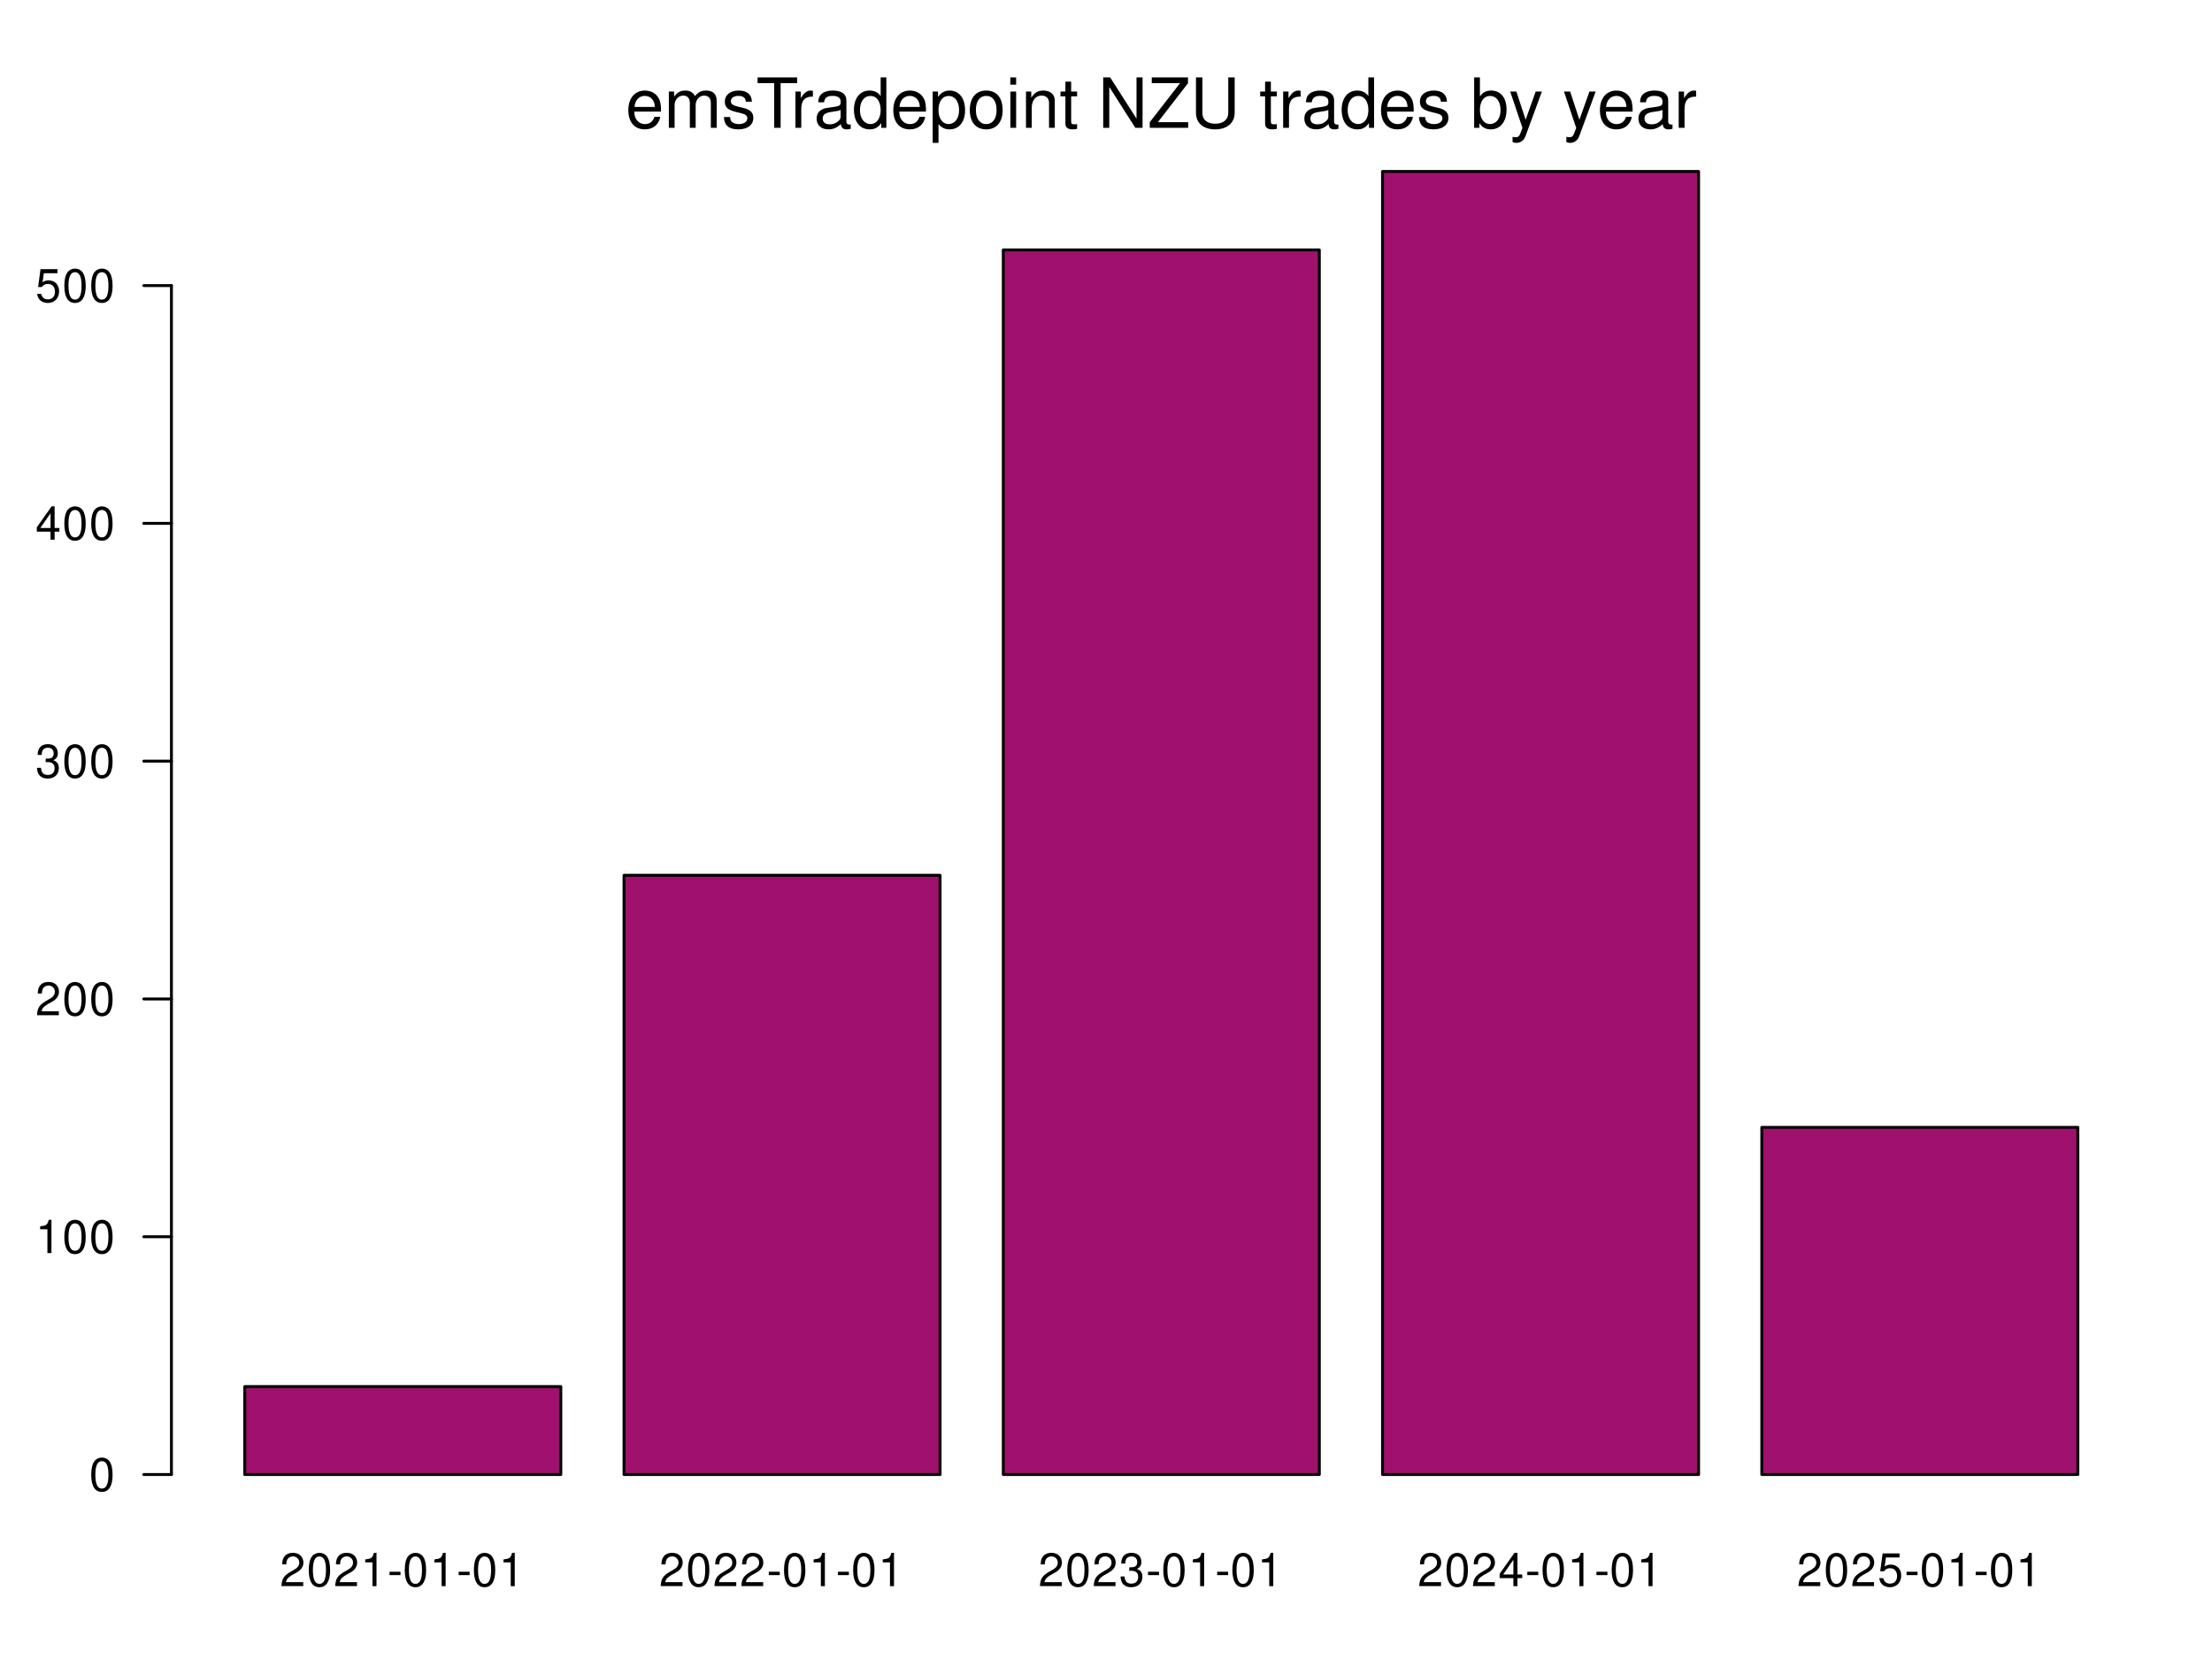
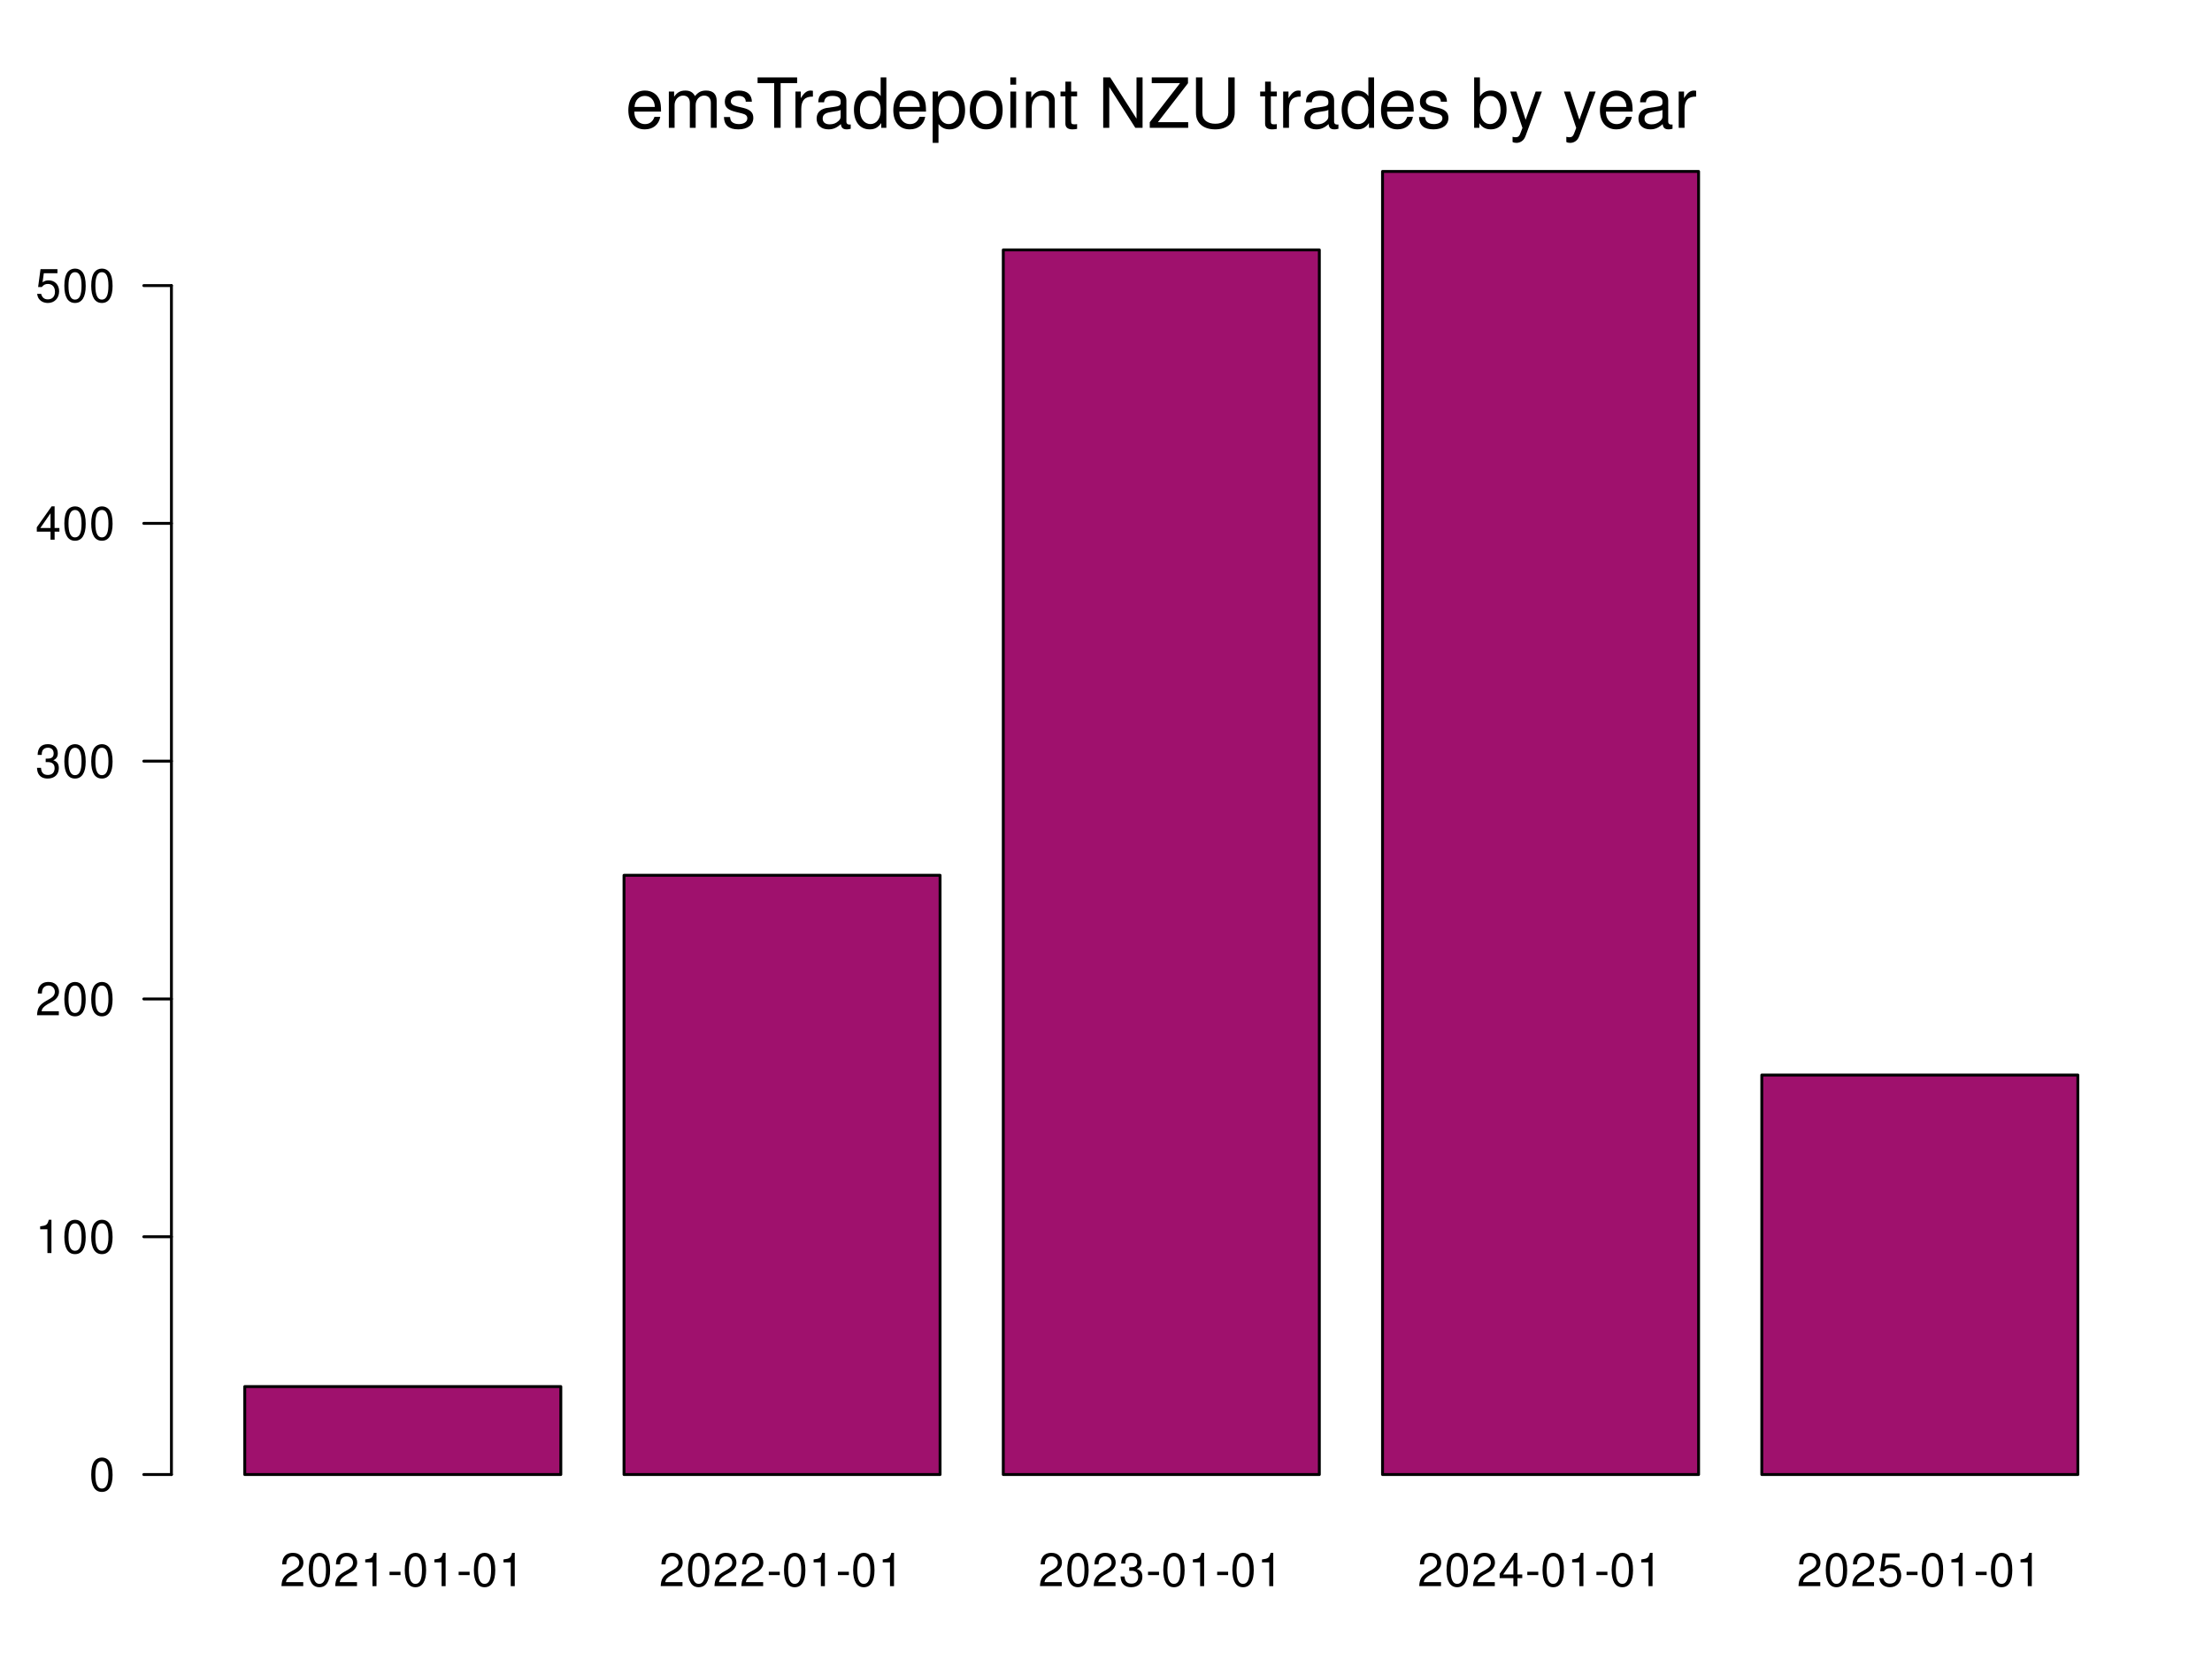
<svg xmlns="http://www.w3.org/2000/svg" xmlns:xlink="http://www.w3.org/1999/xlink" width="576pt" height="432pt" viewBox="0 0 576 432" version="1.1">
  <defs>
    <g>
      <symbol overflow="visible" id="glyph0-0">
        <path style="stroke:none;" d="" />
      </symbol>
      <symbol overflow="visible" id="glyph0-1">
        <path style="stroke:none;" d="M 6.078 -1.047 L 1.594 -1.047 C 1.703 -1.766 2.094 -2.219 3.125 -2.859 L 4.328 -3.531 C 5.516 -4.188 6.125 -5.078 6.125 -6.141 C 6.125 -6.859 5.844 -7.531 5.344 -8 C 4.844 -8.453 4.219 -8.672 3.406 -8.672 C 2.328 -8.672 1.531 -8.297 1.062 -7.547 C 0.75 -7.094 0.625 -6.547 0.594 -5.672 L 1.656 -5.672 C 1.688 -6.266 1.766 -6.609 1.906 -6.906 C 2.188 -7.422 2.734 -7.75 3.375 -7.75 C 4.328 -7.75 5.047 -7.062 5.047 -6.125 C 5.047 -5.422 4.656 -4.828 3.906 -4.391 L 2.797 -3.75 C 1.016 -2.719 0.5 -1.906 0.406 -0.016 L 6.078 -0.016 Z M 6.078 -1.047 " />
      </symbol>
      <symbol overflow="visible" id="glyph0-2">
        <path style="stroke:none;" d="M 3.297 -8.672 C 2.516 -8.672 1.781 -8.312 1.344 -7.734 C 0.797 -6.953 0.516 -5.812 0.516 -4.203 C 0.516 -1.266 1.469 0.281 3.297 0.281 C 5.094 0.281 6.078 -1.266 6.078 -4.125 C 6.078 -5.812 5.812 -6.938 5.25 -7.734 C 4.812 -8.328 4.109 -8.672 3.297 -8.672 Z M 3.297 -7.734 C 4.438 -7.734 5 -6.578 5 -4.219 C 5 -1.75 4.453 -0.594 3.281 -0.594 C 2.156 -0.594 1.594 -1.797 1.594 -4.188 C 1.594 -6.578 2.156 -7.734 3.297 -7.734 Z M 3.297 -7.734 " />
      </symbol>
      <symbol overflow="visible" id="glyph0-3">
        <path style="stroke:none;" d="M 3.109 -6.188 L 3.109 0 L 4.156 0 L 4.156 -8.672 L 3.469 -8.672 C 3.094 -7.344 2.859 -7.156 1.219 -6.953 L 1.219 -6.188 Z M 3.109 -6.188 " />
      </symbol>
      <symbol overflow="visible" id="glyph0-4">
        <path style="stroke:none;" d="M 3.406 -3.75 L 0.547 -3.75 L 0.547 -2.875 L 3.406 -2.875 Z M 3.406 -3.75 " />
      </symbol>
      <symbol overflow="visible" id="glyph0-5">
        <path style="stroke:none;" d="M 2.656 -4 L 3.234 -4 C 4.375 -4 4.984 -3.453 4.984 -2.406 C 4.984 -1.312 4.328 -0.656 3.234 -0.656 C 2.078 -0.656 1.516 -1.25 1.438 -2.516 L 0.391 -2.516 C 0.438 -1.828 0.547 -1.375 0.75 -0.984 C 1.203 -0.141 2.031 0.281 3.188 0.281 C 4.938 0.281 6.078 -0.781 6.078 -2.422 C 6.078 -3.531 5.656 -4.125 4.625 -4.484 C 5.422 -4.812 5.812 -5.406 5.812 -6.281 C 5.812 -7.781 4.844 -8.672 3.234 -8.672 C 1.516 -8.672 0.594 -7.719 0.562 -5.875 L 1.625 -5.875 C 1.625 -6.406 1.688 -6.703 1.812 -6.969 C 2.047 -7.469 2.578 -7.75 3.234 -7.75 C 4.172 -7.75 4.734 -7.188 4.734 -6.25 C 4.734 -5.641 4.531 -5.266 4.062 -5.062 C 3.766 -4.938 3.391 -4.891 2.656 -4.891 Z M 2.656 -4 " />
      </symbol>
      <symbol overflow="visible" id="glyph0-6">
        <path style="stroke:none;" d="M 3.922 -2.094 L 3.922 0 L 4.984 0 L 4.984 -2.094 L 6.234 -2.094 L 6.234 -3.047 L 4.984 -3.047 L 4.984 -8.672 L 4.203 -8.672 L 0.344 -3.219 L 0.344 -2.094 Z M 3.922 -3.047 L 1.266 -3.047 L 3.922 -6.875 Z M 3.922 -3.047 " />
      </symbol>
      <symbol overflow="visible" id="glyph0-7">
        <path style="stroke:none;" d="M 5.719 -8.516 L 1.312 -8.516 L 0.688 -3.875 L 1.656 -3.875 C 2.141 -4.469 2.562 -4.672 3.234 -4.672 C 4.375 -4.672 5.078 -3.891 5.078 -2.625 C 5.078 -1.406 4.375 -0.656 3.219 -0.656 C 2.297 -0.656 1.734 -1.125 1.469 -2.094 L 0.422 -2.094 C 0.562 -1.391 0.688 -1.062 0.938 -0.75 C 1.422 -0.094 2.281 0.281 3.234 0.281 C 4.953 0.281 6.156 -0.969 6.156 -2.766 C 6.156 -4.453 5.047 -5.609 3.406 -5.609 C 2.812 -5.609 2.328 -5.453 1.844 -5.094 L 2.172 -7.469 L 5.719 -7.469 Z M 5.719 -8.516 " />
      </symbol>
      <symbol overflow="visible" id="glyph1-0">
        <path style="stroke:none;" d="" />
      </symbol>
      <symbol overflow="visible" id="glyph1-1">
        <path style="stroke:none;" d="M 9.234 -4.219 C 9.234 -5.656 9.125 -6.516 8.859 -7.219 C 8.25 -8.766 6.797 -9.703 5.047 -9.703 C 2.406 -9.703 0.719 -7.703 0.719 -4.594 C 0.719 -1.469 2.344 0.406 5 0.406 C 7.156 0.406 8.656 -0.812 9.031 -2.859 L 7.531 -2.859 C 7.109 -1.625 6.266 -0.969 5.062 -0.969 C 4.109 -0.969 3.297 -1.406 2.797 -2.203 C 2.438 -2.734 2.297 -3.281 2.281 -4.219 Z M 2.328 -5.438 C 2.453 -7.188 3.516 -8.312 5.016 -8.312 C 6.547 -8.312 7.609 -7.125 7.609 -5.438 Z M 2.328 -5.438 " />
      </symbol>
      <symbol overflow="visible" id="glyph1-2">
        <path style="stroke:none;" d="M 1.266 -9.438 L 1.266 0 L 2.766 0 L 2.766 -5.922 C 2.766 -7.297 3.766 -8.391 4.984 -8.391 C 6.109 -8.391 6.734 -7.703 6.734 -6.5 L 6.734 0 L 8.25 0 L 8.25 -5.922 C 8.25 -7.297 9.234 -8.391 10.453 -8.391 C 11.562 -8.391 12.203 -7.688 12.203 -6.5 L 12.203 0 L 13.719 0 L 13.719 -7.078 C 13.719 -8.766 12.75 -9.703 10.984 -9.703 C 9.719 -9.703 8.969 -9.328 8.078 -8.266 C 7.531 -9.266 6.766 -9.703 5.547 -9.703 C 4.281 -9.703 3.438 -9.234 2.641 -8.094 L 2.641 -9.438 Z M 1.266 -9.438 " />
      </symbol>
      <symbol overflow="visible" id="glyph1-3">
        <path style="stroke:none;" d="M 7.891 -6.797 C 7.859 -8.656 6.641 -9.703 4.469 -9.703 C 2.266 -9.703 0.844 -8.562 0.844 -6.828 C 0.844 -5.344 1.609 -4.641 3.828 -4.109 L 5.234 -3.766 C 6.281 -3.516 6.703 -3.125 6.703 -2.469 C 6.703 -1.562 5.812 -0.969 4.5 -0.969 C 3.688 -0.969 3 -1.203 2.625 -1.609 C 2.391 -1.875 2.281 -2.141 2.203 -2.812 L 0.609 -2.812 C 0.688 -0.625 1.906 0.406 4.375 0.406 C 6.75 0.406 8.266 -0.75 8.266 -2.578 C 8.266 -3.984 7.469 -4.75 5.594 -5.203 L 4.156 -5.547 C 2.938 -5.828 2.406 -6.234 2.406 -6.891 C 2.406 -7.781 3.188 -8.312 4.406 -8.312 C 5.609 -8.312 6.266 -7.797 6.297 -6.797 Z M 7.891 -6.797 " />
      </symbol>
      <symbol overflow="visible" id="glyph1-4">
        <path style="stroke:none;" d="M 6.375 -11.641 L 10.672 -11.641 L 10.672 -13.125 L 0.375 -13.125 L 0.375 -11.641 L 4.703 -11.641 L 4.703 0 L 6.375 0 Z M 6.375 -11.641 " />
      </symbol>
      <symbol overflow="visible" id="glyph1-5">
        <path style="stroke:none;" d="M 1.234 -9.438 L 1.234 0 L 2.75 0 L 2.75 -4.891 C 2.766 -7.156 3.703 -8.172 5.781 -8.125 L 5.781 -9.641 C 5.531 -9.688 5.375 -9.703 5.203 -9.703 C 4.234 -9.703 3.484 -9.125 2.625 -7.719 L 2.625 -9.438 Z M 1.234 -9.438 " />
      </symbol>
      <symbol overflow="visible" id="glyph1-6">
        <path style="stroke:none;" d="M 9.625 -0.875 C 9.469 -0.844 9.391 -0.844 9.312 -0.844 C 8.781 -0.844 8.5 -1.109 8.5 -1.578 L 8.5 -7.125 C 8.5 -8.797 7.266 -9.703 4.953 -9.703 C 3.562 -9.703 2.469 -9.312 1.812 -8.609 C 1.391 -8.125 1.203 -7.578 1.172 -6.641 L 2.688 -6.641 C 2.812 -7.797 3.484 -8.312 4.891 -8.312 C 6.266 -8.312 7 -7.812 7 -6.906 L 7 -6.516 C 6.984 -5.875 6.656 -5.641 5.438 -5.469 C 3.312 -5.203 2.984 -5.125 2.406 -4.891 C 1.312 -4.422 0.75 -3.594 0.75 -2.375 C 0.75 -0.672 1.938 0.406 3.859 0.406 C 5.047 0.406 6 0 7.062 -0.969 C 7.156 0 7.625 0.406 8.609 0.406 C 8.922 0.406 9.125 0.375 9.625 0.25 Z M 7 -2.969 C 7 -2.469 6.859 -2.156 6.406 -1.75 C 5.797 -1.188 5.062 -0.906 4.172 -0.906 C 3 -0.906 2.328 -1.453 2.328 -2.406 C 2.328 -3.406 2.969 -3.906 4.594 -4.141 C 6.188 -4.359 6.5 -4.422 7 -4.656 Z M 7 -2.969 " />
      </symbol>
      <symbol overflow="visible" id="glyph1-7">
        <path style="stroke:none;" d="M 8.906 -13.125 L 7.422 -13.125 L 7.422 -8.25 C 6.781 -9.203 5.781 -9.703 4.516 -9.703 C 2.062 -9.703 0.469 -7.734 0.469 -4.734 C 0.469 -1.547 2.016 0.406 4.578 0.406 C 5.875 0.406 6.766 -0.078 7.578 -1.234 L 7.578 0 L 8.906 0 Z M 4.766 -8.297 C 6.391 -8.297 7.422 -6.875 7.422 -4.609 C 7.422 -2.438 6.375 -0.984 4.781 -0.984 C 3.125 -0.984 2.031 -2.453 2.031 -4.641 C 2.031 -6.844 3.125 -8.297 4.766 -8.297 Z M 4.766 -8.297 " />
      </symbol>
      <symbol overflow="visible" id="glyph1-8">
        <path style="stroke:none;" d="M 0.969 3.922 L 2.484 3.922 L 2.484 -0.984 C 3.281 -0.016 4.156 0.406 5.375 0.406 C 7.828 0.406 9.406 -1.547 9.406 -4.547 C 9.406 -7.719 7.859 -9.703 5.359 -9.703 C 4.094 -9.703 3.062 -9.125 2.359 -8.016 L 2.359 -9.438 L 0.969 -9.438 Z M 5.109 -8.297 C 6.766 -8.297 7.844 -6.844 7.844 -4.594 C 7.844 -2.453 6.75 -0.984 5.109 -0.984 C 3.516 -0.984 2.484 -2.438 2.484 -4.641 C 2.484 -6.859 3.516 -8.297 5.109 -8.297 Z M 5.109 -8.297 " />
      </symbol>
      <symbol overflow="visible" id="glyph1-9">
        <path style="stroke:none;" d="M 4.891 -9.703 C 2.234 -9.703 0.641 -7.812 0.641 -4.641 C 0.641 -1.453 2.234 0.406 4.906 0.406 C 7.578 0.406 9.188 -1.469 9.188 -4.578 C 9.188 -7.844 7.625 -9.703 4.891 -9.703 Z M 4.906 -8.312 C 6.609 -8.312 7.609 -6.938 7.609 -4.594 C 7.609 -2.359 6.562 -0.969 4.906 -0.969 C 3.234 -0.969 2.219 -2.359 2.219 -4.641 C 2.219 -6.938 3.234 -8.312 4.906 -8.312 Z M 4.906 -8.312 " />
      </symbol>
      <symbol overflow="visible" id="glyph1-10">
        <path style="stroke:none;" d="M 2.703 -9.438 L 1.203 -9.438 L 1.203 0 L 2.703 0 Z M 2.703 -13.125 L 1.188 -13.125 L 1.188 -11.234 L 2.703 -11.234 Z M 2.703 -13.125 " />
      </symbol>
      <symbol overflow="visible" id="glyph1-11">
        <path style="stroke:none;" d="M 1.266 -9.438 L 1.266 0 L 2.766 0 L 2.766 -5.203 C 2.766 -7.125 3.781 -8.391 5.328 -8.391 C 6.516 -8.391 7.266 -7.672 7.266 -6.531 L 7.266 0 L 8.766 0 L 8.766 -7.125 C 8.766 -8.688 7.594 -9.703 5.781 -9.703 C 4.375 -9.703 3.469 -9.156 2.641 -7.844 L 2.641 -9.438 Z M 1.266 -9.438 " />
      </symbol>
      <symbol overflow="visible" id="glyph1-12">
        <path style="stroke:none;" d="M 4.578 -9.438 L 3.031 -9.438 L 3.031 -12.031 L 1.531 -12.031 L 1.531 -9.438 L 0.25 -9.438 L 0.25 -8.203 L 1.531 -8.203 L 1.531 -1.078 C 1.531 -0.109 2.172 0.406 3.344 0.406 C 3.75 0.406 4.062 0.375 4.578 0.281 L 4.578 -0.969 C 4.359 -0.922 4.156 -0.906 3.859 -0.906 C 3.203 -0.906 3.031 -1.078 3.031 -1.75 L 3.031 -8.203 L 4.578 -8.203 Z M 4.578 -9.438 " />
      </symbol>
      <symbol overflow="visible" id="glyph1-13">
        <path style="stroke:none;" d="" />
      </symbol>
      <symbol overflow="visible" id="glyph1-14">
        <path style="stroke:none;" d="M 11.625 -13.125 L 10.047 -13.125 L 10.047 -2.391 L 3.188 -13.125 L 1.375 -13.125 L 1.375 0 L 2.953 0 L 2.953 -10.641 L 9.734 0 L 11.625 0 Z M 11.625 -13.125 " />
      </symbol>
      <symbol overflow="visible" id="glyph1-15">
        <path style="stroke:none;" d="M 10.453 -13.125 L 1.016 -13.125 L 1.016 -11.641 L 8.391 -11.641 L 0.5 -1.469 L 0.5 0 L 10.5 0 L 10.5 -1.469 L 2.609 -1.469 L 10.453 -11.609 Z M 10.453 -13.125 " />
      </symbol>
      <symbol overflow="visible" id="glyph1-16">
        <path style="stroke:none;" d="M 9.938 -13.125 L 9.938 -3.906 C 9.938 -2.141 8.656 -1.062 6.547 -1.062 C 5.578 -1.062 4.781 -1.297 4.156 -1.75 C 3.516 -2.25 3.203 -2.922 3.203 -3.906 L 3.203 -13.125 L 1.531 -13.125 L 1.531 -3.906 C 1.531 -1.234 3.438 0.406 6.547 0.406 C 9.625 0.406 11.609 -1.281 11.609 -3.906 L 11.609 -13.125 Z M 9.938 -13.125 " />
      </symbol>
      <symbol overflow="visible" id="glyph1-17">
        <path style="stroke:none;" d="M 0.969 -13.125 L 0.969 0 L 2.328 0 L 2.328 -1.203 C 3.047 -0.109 4 0.406 5.312 0.406 C 7.797 0.406 9.406 -1.625 9.406 -4.75 C 9.406 -7.812 7.891 -9.703 5.375 -9.703 C 4.094 -9.703 3.172 -9.219 2.469 -8.156 L 2.469 -13.125 Z M 5.094 -8.297 C 6.766 -8.297 7.844 -6.844 7.844 -4.594 C 7.844 -2.453 6.734 -0.984 5.094 -0.984 C 3.484 -0.984 2.469 -2.438 2.469 -4.641 C 2.469 -6.859 3.484 -8.297 5.094 -8.297 Z M 5.094 -8.297 " />
      </symbol>
      <symbol overflow="visible" id="glyph1-18">
        <path style="stroke:none;" d="M 6.984 -9.438 L 4.375 -2.094 L 1.969 -9.438 L 0.359 -9.438 L 3.547 0.031 L 2.969 1.531 C 2.719 2.203 2.391 2.453 1.766 2.453 C 1.516 2.453 1.297 2.406 0.969 2.344 L 0.969 3.688 C 1.281 3.859 1.578 3.922 1.984 3.922 C 2.469 3.922 2.984 3.766 3.391 3.469 C 3.859 3.125 4.125 2.734 4.406 1.984 L 8.609 -9.438 Z M 6.984 -9.438 " />
      </symbol>
    </g>
  </defs>
  <g id="surface6">
    <rect x="0" y="0" width="576" height="432" style="fill:rgb(100%,100%,100%);fill-opacity:1;stroke:none;" />
    <path style="fill-rule:nonzero;fill:rgb(62.353%,6.667%,42.745%);fill-opacity:1;stroke-width:0.75;stroke-linecap:round;stroke-linejoin:round;stroke:rgb(0%,0%,0%);stroke-opacity:1;stroke-miterlimit:10;" d="M 63.734 383.965 L 146.035 383.965 L 146.035 361.055 L 63.734 361.055 Z M 63.734 383.965 " />
    <path style="fill-rule:nonzero;fill:rgb(62.353%,6.667%,42.745%);fill-opacity:1;stroke-width:0.75;stroke-linecap:round;stroke-linejoin:round;stroke:rgb(0%,0%,0%);stroke-opacity:1;stroke-miterlimit:10;" d="M 162.492 383.965 L 244.793 383.965 L 244.793 227.926 L 162.492 227.926 Z M 162.492 383.965 " />
    <path style="fill-rule:nonzero;fill:rgb(62.353%,6.667%,42.745%);fill-opacity:1;stroke-width:0.75;stroke-linecap:round;stroke-linejoin:round;stroke:rgb(0%,0%,0%);stroke-opacity:1;stroke-miterlimit:10;" d="M 261.25 383.965 L 343.551 383.965 L 343.551 65.07 L 261.25 65.07 Z M 261.25 383.965 " />
    <path style="fill-rule:nonzero;fill:rgb(62.353%,6.667%,42.745%);fill-opacity:1;stroke-width:0.75;stroke-linecap:round;stroke-linejoin:round;stroke:rgb(0%,0%,0%);stroke-opacity:1;stroke-miterlimit:10;" d="M 360.008 383.965 L 442.309 383.965 L 442.309 44.637 L 360.008 44.637 Z M 360.008 383.965 " />
-     <path style="fill-rule:nonzero;fill:rgb(62.353%,6.667%,42.745%);fill-opacity:1;stroke-width:0.75;stroke-linecap:round;stroke-linejoin:round;stroke:rgb(0%,0%,0%);stroke-opacity:1;stroke-miterlimit:10;" d="M 458.77 383.965 L 541.07 383.965 L 541.07 293.559 L 458.77 293.559 Z M 458.77 383.965 " />
+     <path style="fill-rule:nonzero;fill:rgb(62.353%,6.667%,42.745%);fill-opacity:1;stroke-width:0.75;stroke-linecap:round;stroke-linejoin:round;stroke:rgb(0%,0%,0%);stroke-opacity:1;stroke-miterlimit:10;" d="M 458.77 383.965 L 541.07 383.965 L 541.07 279.938 L 458.77 279.938 Z M 458.77 383.965 " />
    <g style="fill:rgb(0%,0%,0%);fill-opacity:1;">
      <use xlink:href="#glyph0-1" x="72.883" y="413.029" />
      <use xlink:href="#glyph0-2" x="79.883" y="413.029" />
      <use xlink:href="#glyph0-1" x="86.883" y="413.029" />
      <use xlink:href="#glyph0-3" x="93.883" y="413.029" />
      <use xlink:href="#glyph0-4" x="100.883" y="413.029" />
      <use xlink:href="#glyph0-2" x="104.883" y="413.029" />
      <use xlink:href="#glyph0-3" x="111.883" y="413.029" />
      <use xlink:href="#glyph0-4" x="118.883" y="413.029" />
      <use xlink:href="#glyph0-2" x="122.883" y="413.029" />
      <use xlink:href="#glyph0-3" x="129.883" y="413.029" />
    </g>
    <g style="fill:rgb(0%,0%,0%);fill-opacity:1;">
      <use xlink:href="#glyph0-1" x="171.641" y="413.029" />
      <use xlink:href="#glyph0-2" x="178.641" y="413.029" />
      <use xlink:href="#glyph0-1" x="185.641" y="413.029" />
      <use xlink:href="#glyph0-1" x="192.641" y="413.029" />
      <use xlink:href="#glyph0-4" x="199.641" y="413.029" />
      <use xlink:href="#glyph0-2" x="203.641" y="413.029" />
      <use xlink:href="#glyph0-3" x="210.641" y="413.029" />
      <use xlink:href="#glyph0-4" x="217.641" y="413.029" />
      <use xlink:href="#glyph0-2" x="221.641" y="413.029" />
      <use xlink:href="#glyph0-3" x="228.641" y="413.029" />
    </g>
    <g style="fill:rgb(0%,0%,0%);fill-opacity:1;">
      <use xlink:href="#glyph0-1" x="270.398" y="413.029" />
      <use xlink:href="#glyph0-2" x="277.398" y="413.029" />
      <use xlink:href="#glyph0-1" x="284.398" y="413.029" />
      <use xlink:href="#glyph0-5" x="291.398" y="413.029" />
      <use xlink:href="#glyph0-4" x="298.398" y="413.029" />
      <use xlink:href="#glyph0-2" x="302.398" y="413.029" />
      <use xlink:href="#glyph0-3" x="309.398" y="413.029" />
      <use xlink:href="#glyph0-4" x="316.398" y="413.029" />
      <use xlink:href="#glyph0-2" x="320.398" y="413.029" />
      <use xlink:href="#glyph0-3" x="327.398" y="413.029" />
    </g>
    <g style="fill:rgb(0%,0%,0%);fill-opacity:1;">
      <use xlink:href="#glyph0-1" x="369.16" y="413.029" />
      <use xlink:href="#glyph0-2" x="376.16" y="413.029" />
      <use xlink:href="#glyph0-1" x="383.16" y="413.029" />
      <use xlink:href="#glyph0-6" x="390.16" y="413.029" />
      <use xlink:href="#glyph0-4" x="397.16" y="413.029" />
      <use xlink:href="#glyph0-2" x="401.16" y="413.029" />
      <use xlink:href="#glyph0-3" x="408.16" y="413.029" />
      <use xlink:href="#glyph0-4" x="415.16" y="413.029" />
      <use xlink:href="#glyph0-2" x="419.16" y="413.029" />
      <use xlink:href="#glyph0-3" x="426.16" y="413.029" />
    </g>
    <g style="fill:rgb(0%,0%,0%);fill-opacity:1;">
      <use xlink:href="#glyph0-1" x="467.918" y="413.029" />
      <use xlink:href="#glyph0-2" x="474.918" y="413.029" />
      <use xlink:href="#glyph0-1" x="481.918" y="413.029" />
      <use xlink:href="#glyph0-7" x="488.918" y="413.029" />
      <use xlink:href="#glyph0-4" x="495.918" y="413.029" />
      <use xlink:href="#glyph0-2" x="499.918" y="413.029" />
      <use xlink:href="#glyph0-3" x="506.918" y="413.029" />
      <use xlink:href="#glyph0-4" x="513.918" y="413.029" />
      <use xlink:href="#glyph0-2" x="517.918" y="413.029" />
      <use xlink:href="#glyph0-3" x="524.918" y="413.029" />
    </g>
    <path style="fill:none;stroke-width:0.75;stroke-linecap:round;stroke-linejoin:round;stroke:rgb(0%,0%,0%);stroke-opacity:1;stroke-miterlimit:10;" d="M 44.641 383.965 L 44.641 74.363 " />
    <path style="fill:none;stroke-width:0.75;stroke-linecap:round;stroke-linejoin:round;stroke:rgb(0%,0%,0%);stroke-opacity:1;stroke-miterlimit:10;" d="M 44.641 383.965 L 37.441 383.965 " />
    <path style="fill:none;stroke-width:0.75;stroke-linecap:round;stroke-linejoin:round;stroke:rgb(0%,0%,0%);stroke-opacity:1;stroke-miterlimit:10;" d="M 44.641 322.047 L 37.441 322.047 " />
    <path style="fill:none;stroke-width:0.75;stroke-linecap:round;stroke-linejoin:round;stroke:rgb(0%,0%,0%);stroke-opacity:1;stroke-miterlimit:10;" d="M 44.641 260.125 L 37.441 260.125 " />
    <path style="fill:none;stroke-width:0.75;stroke-linecap:round;stroke-linejoin:round;stroke:rgb(0%,0%,0%);stroke-opacity:1;stroke-miterlimit:10;" d="M 44.641 198.203 L 37.441 198.203 " />
    <path style="fill:none;stroke-width:0.75;stroke-linecap:round;stroke-linejoin:round;stroke:rgb(0%,0%,0%);stroke-opacity:1;stroke-miterlimit:10;" d="M 44.641 136.281 L 37.441 136.281 " />
    <path style="fill:none;stroke-width:0.75;stroke-linecap:round;stroke-linejoin:round;stroke:rgb(0%,0%,0%);stroke-opacity:1;stroke-miterlimit:10;" d="M 44.641 74.363 L 37.441 74.363 " />
    <g style="fill:rgb(0%,0%,0%);fill-opacity:1;">
      <use xlink:href="#glyph0-2" x="23.238" y="388.213" />
    </g>
    <g style="fill:rgb(0%,0%,0%);fill-opacity:1;">
      <use xlink:href="#glyph0-3" x="9.238" y="326.295" />
      <use xlink:href="#glyph0-2" x="16.238" y="326.295" />
      <use xlink:href="#glyph0-2" x="23.238" y="326.295" />
    </g>
    <g style="fill:rgb(0%,0%,0%);fill-opacity:1;">
      <use xlink:href="#glyph0-1" x="9.238" y="264.373" />
      <use xlink:href="#glyph0-2" x="16.238" y="264.373" />
      <use xlink:href="#glyph0-2" x="23.238" y="264.373" />
    </g>
    <g style="fill:rgb(0%,0%,0%);fill-opacity:1;">
      <use xlink:href="#glyph0-5" x="9.238" y="202.451" />
      <use xlink:href="#glyph0-2" x="16.238" y="202.451" />
      <use xlink:href="#glyph0-2" x="23.238" y="202.451" />
    </g>
    <g style="fill:rgb(0%,0%,0%);fill-opacity:1;">
      <use xlink:href="#glyph0-6" x="9.238" y="140.529" />
      <use xlink:href="#glyph0-2" x="16.238" y="140.529" />
      <use xlink:href="#glyph0-2" x="23.238" y="140.529" />
    </g>
    <g style="fill:rgb(0%,0%,0%);fill-opacity:1;">
      <use xlink:href="#glyph0-7" x="9.238" y="78.611" />
      <use xlink:href="#glyph0-2" x="16.238" y="78.611" />
      <use xlink:href="#glyph0-2" x="23.238" y="78.611" />
    </g>
    <g style="fill:rgb(0%,0%,0%);fill-opacity:1;">
      <use xlink:href="#glyph1-1" x="162.898" y="33.282" />
      <use xlink:href="#glyph1-2" x="172.898" y="33.282" />
      <use xlink:href="#glyph1-3" x="187.898" y="33.282" />
      <use xlink:href="#glyph1-4" x="196.898" y="33.282" />
      <use xlink:href="#glyph1-5" x="205.898" y="33.282" />
      <use xlink:href="#glyph1-6" x="211.898" y="33.282" />
      <use xlink:href="#glyph1-7" x="221.898" y="33.282" />
      <use xlink:href="#glyph1-1" x="231.898" y="33.282" />
      <use xlink:href="#glyph1-8" x="241.898" y="33.282" />
      <use xlink:href="#glyph1-9" x="251.898" y="33.282" />
      <use xlink:href="#glyph1-10" x="261.898" y="33.282" />
      <use xlink:href="#glyph1-11" x="265.898" y="33.282" />
      <use xlink:href="#glyph1-12" x="275.898" y="33.282" />
      <use xlink:href="#glyph1-13" x="280.898" y="33.282" />
      <use xlink:href="#glyph1-14" x="285.898" y="33.282" />
      <use xlink:href="#glyph1-15" x="298.898" y="33.282" />
      <use xlink:href="#glyph1-16" x="309.898" y="33.282" />
      <use xlink:href="#glyph1-13" x="322.898" y="33.282" />
      <use xlink:href="#glyph1-12" x="327.898" y="33.282" />
      <use xlink:href="#glyph1-5" x="332.898" y="33.282" />
      <use xlink:href="#glyph1-6" x="338.898" y="33.282" />
      <use xlink:href="#glyph1-7" x="348.898" y="33.282" />
      <use xlink:href="#glyph1-1" x="358.898" y="33.282" />
      <use xlink:href="#glyph1-3" x="368.898" y="33.282" />
      <use xlink:href="#glyph1-13" x="377.898" y="33.282" />
      <use xlink:href="#glyph1-17" x="382.898" y="33.282" />
      <use xlink:href="#glyph1-18" x="392.898" y="33.282" />
      <use xlink:href="#glyph1-13" x="401.898" y="33.282" />
      <use xlink:href="#glyph1-18" x="406.898" y="33.282" />
      <use xlink:href="#glyph1-1" x="415.898" y="33.282" />
      <use xlink:href="#glyph1-6" x="425.898" y="33.282" />
      <use xlink:href="#glyph1-5" x="435.898" y="33.282" />
    </g>
  </g>
</svg>
